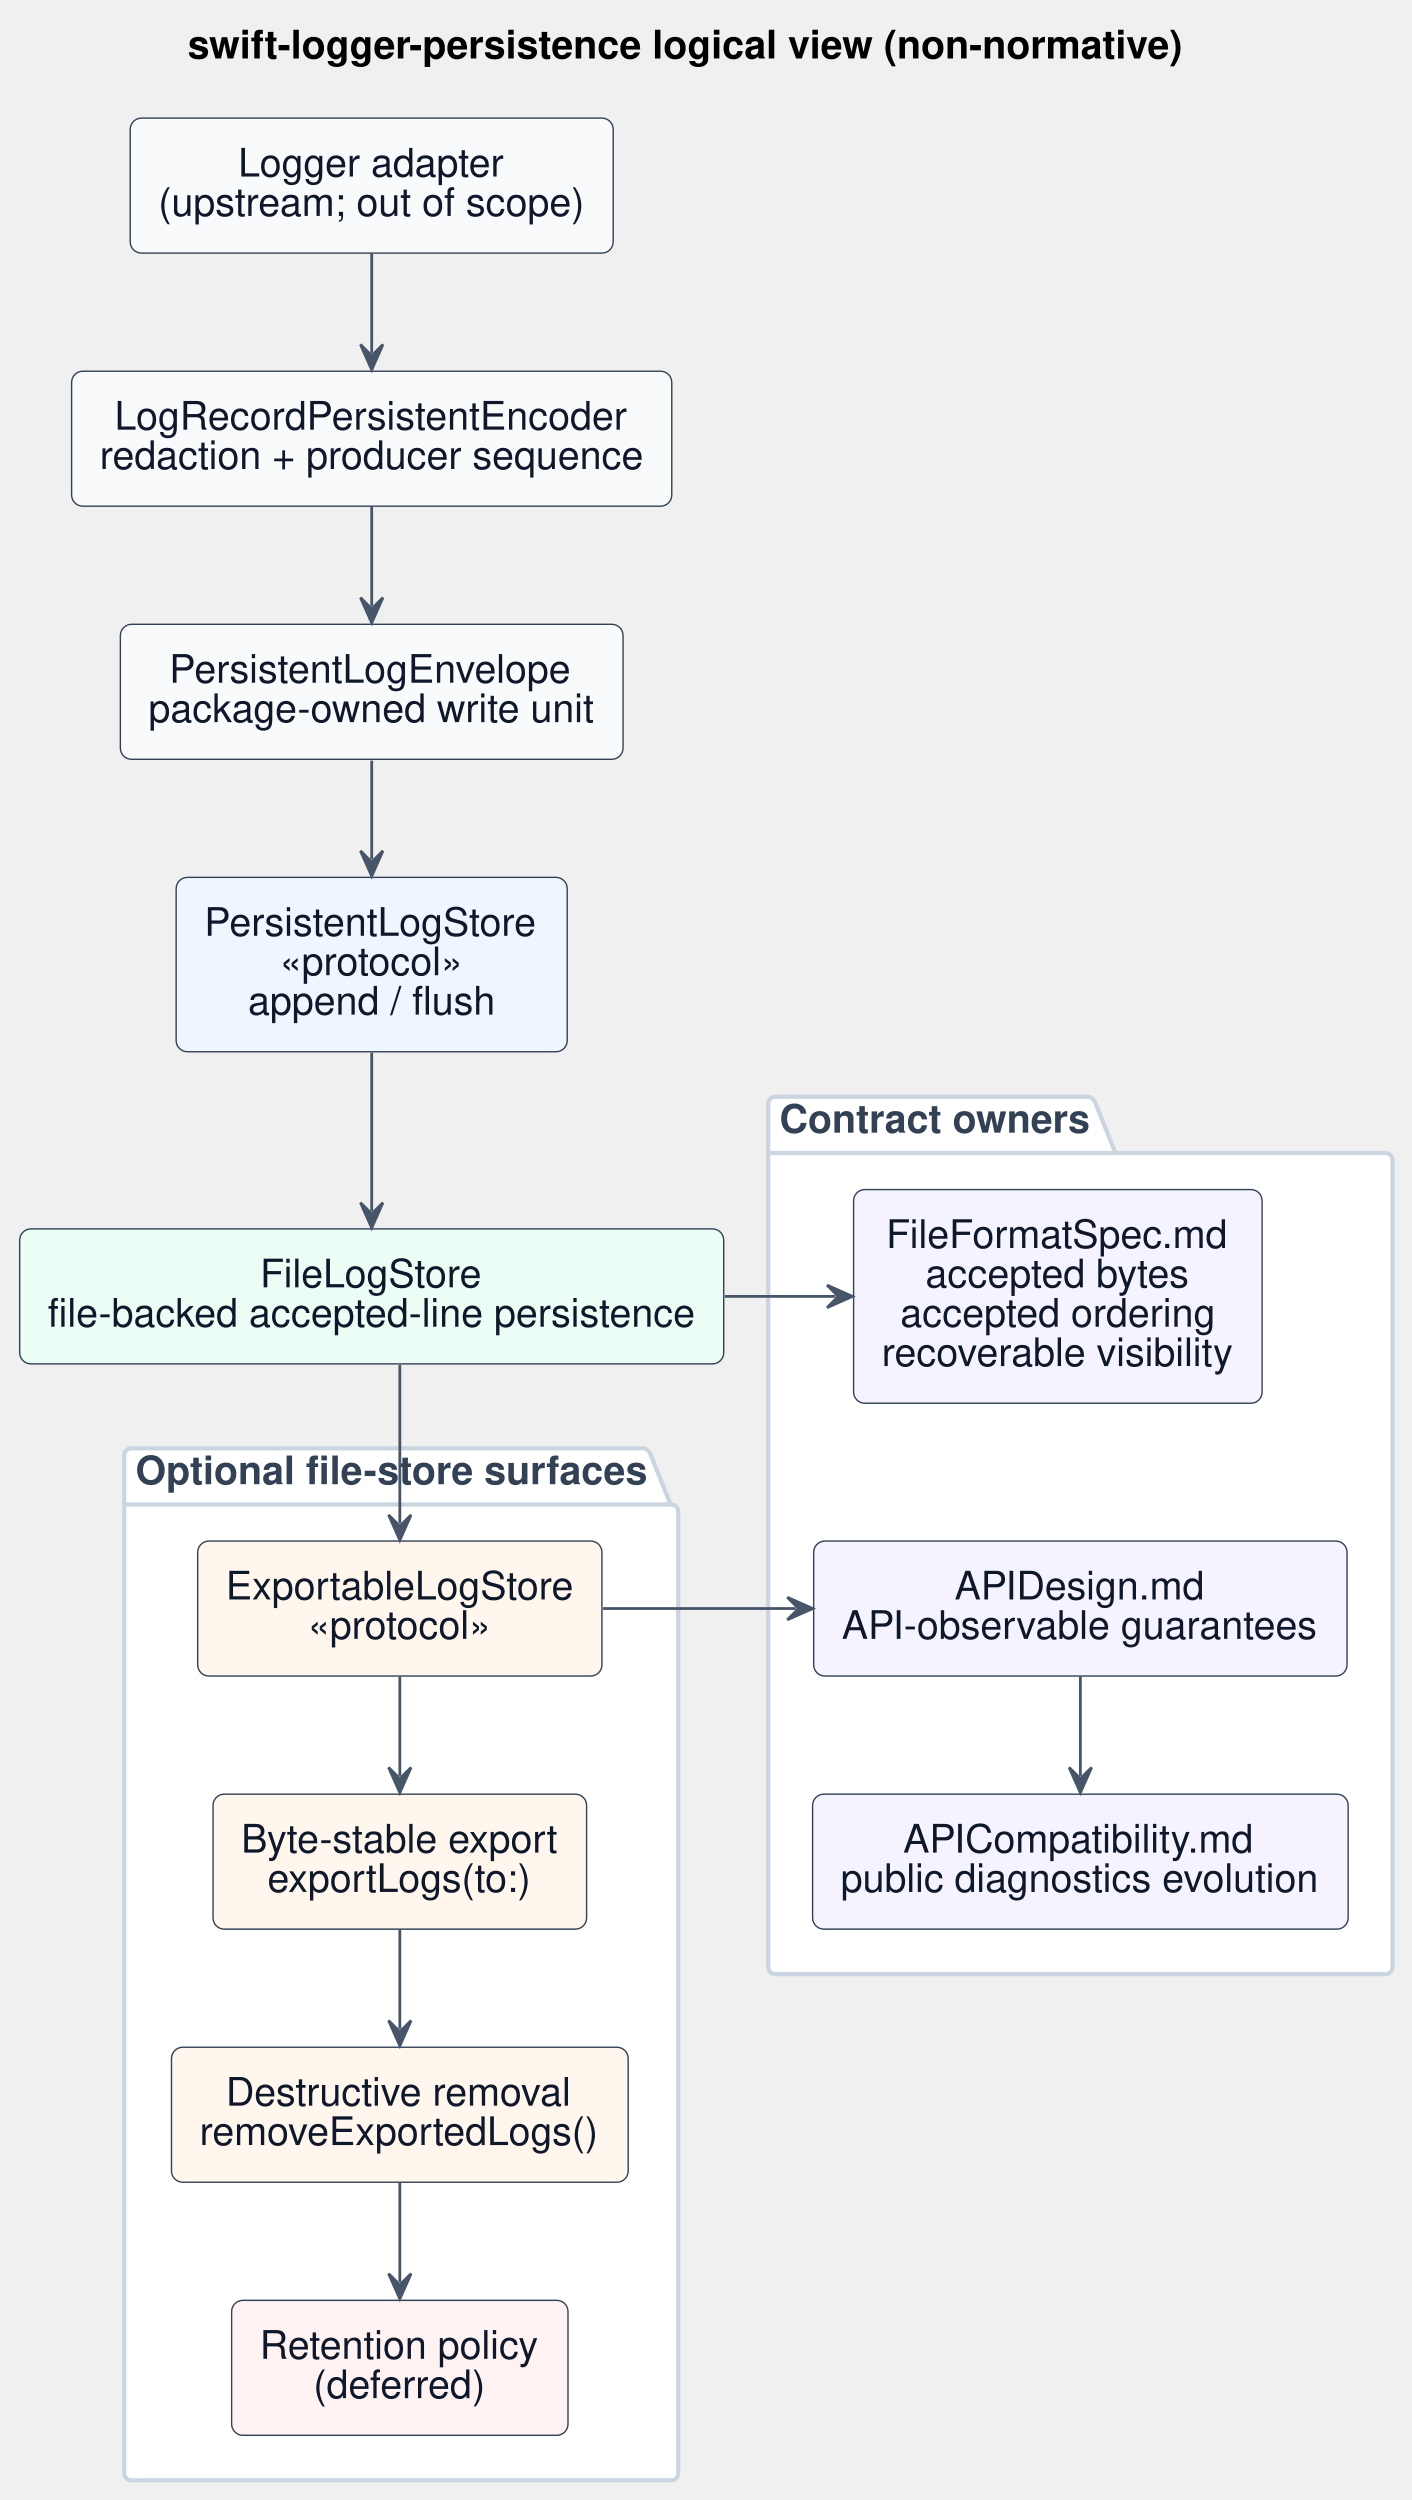
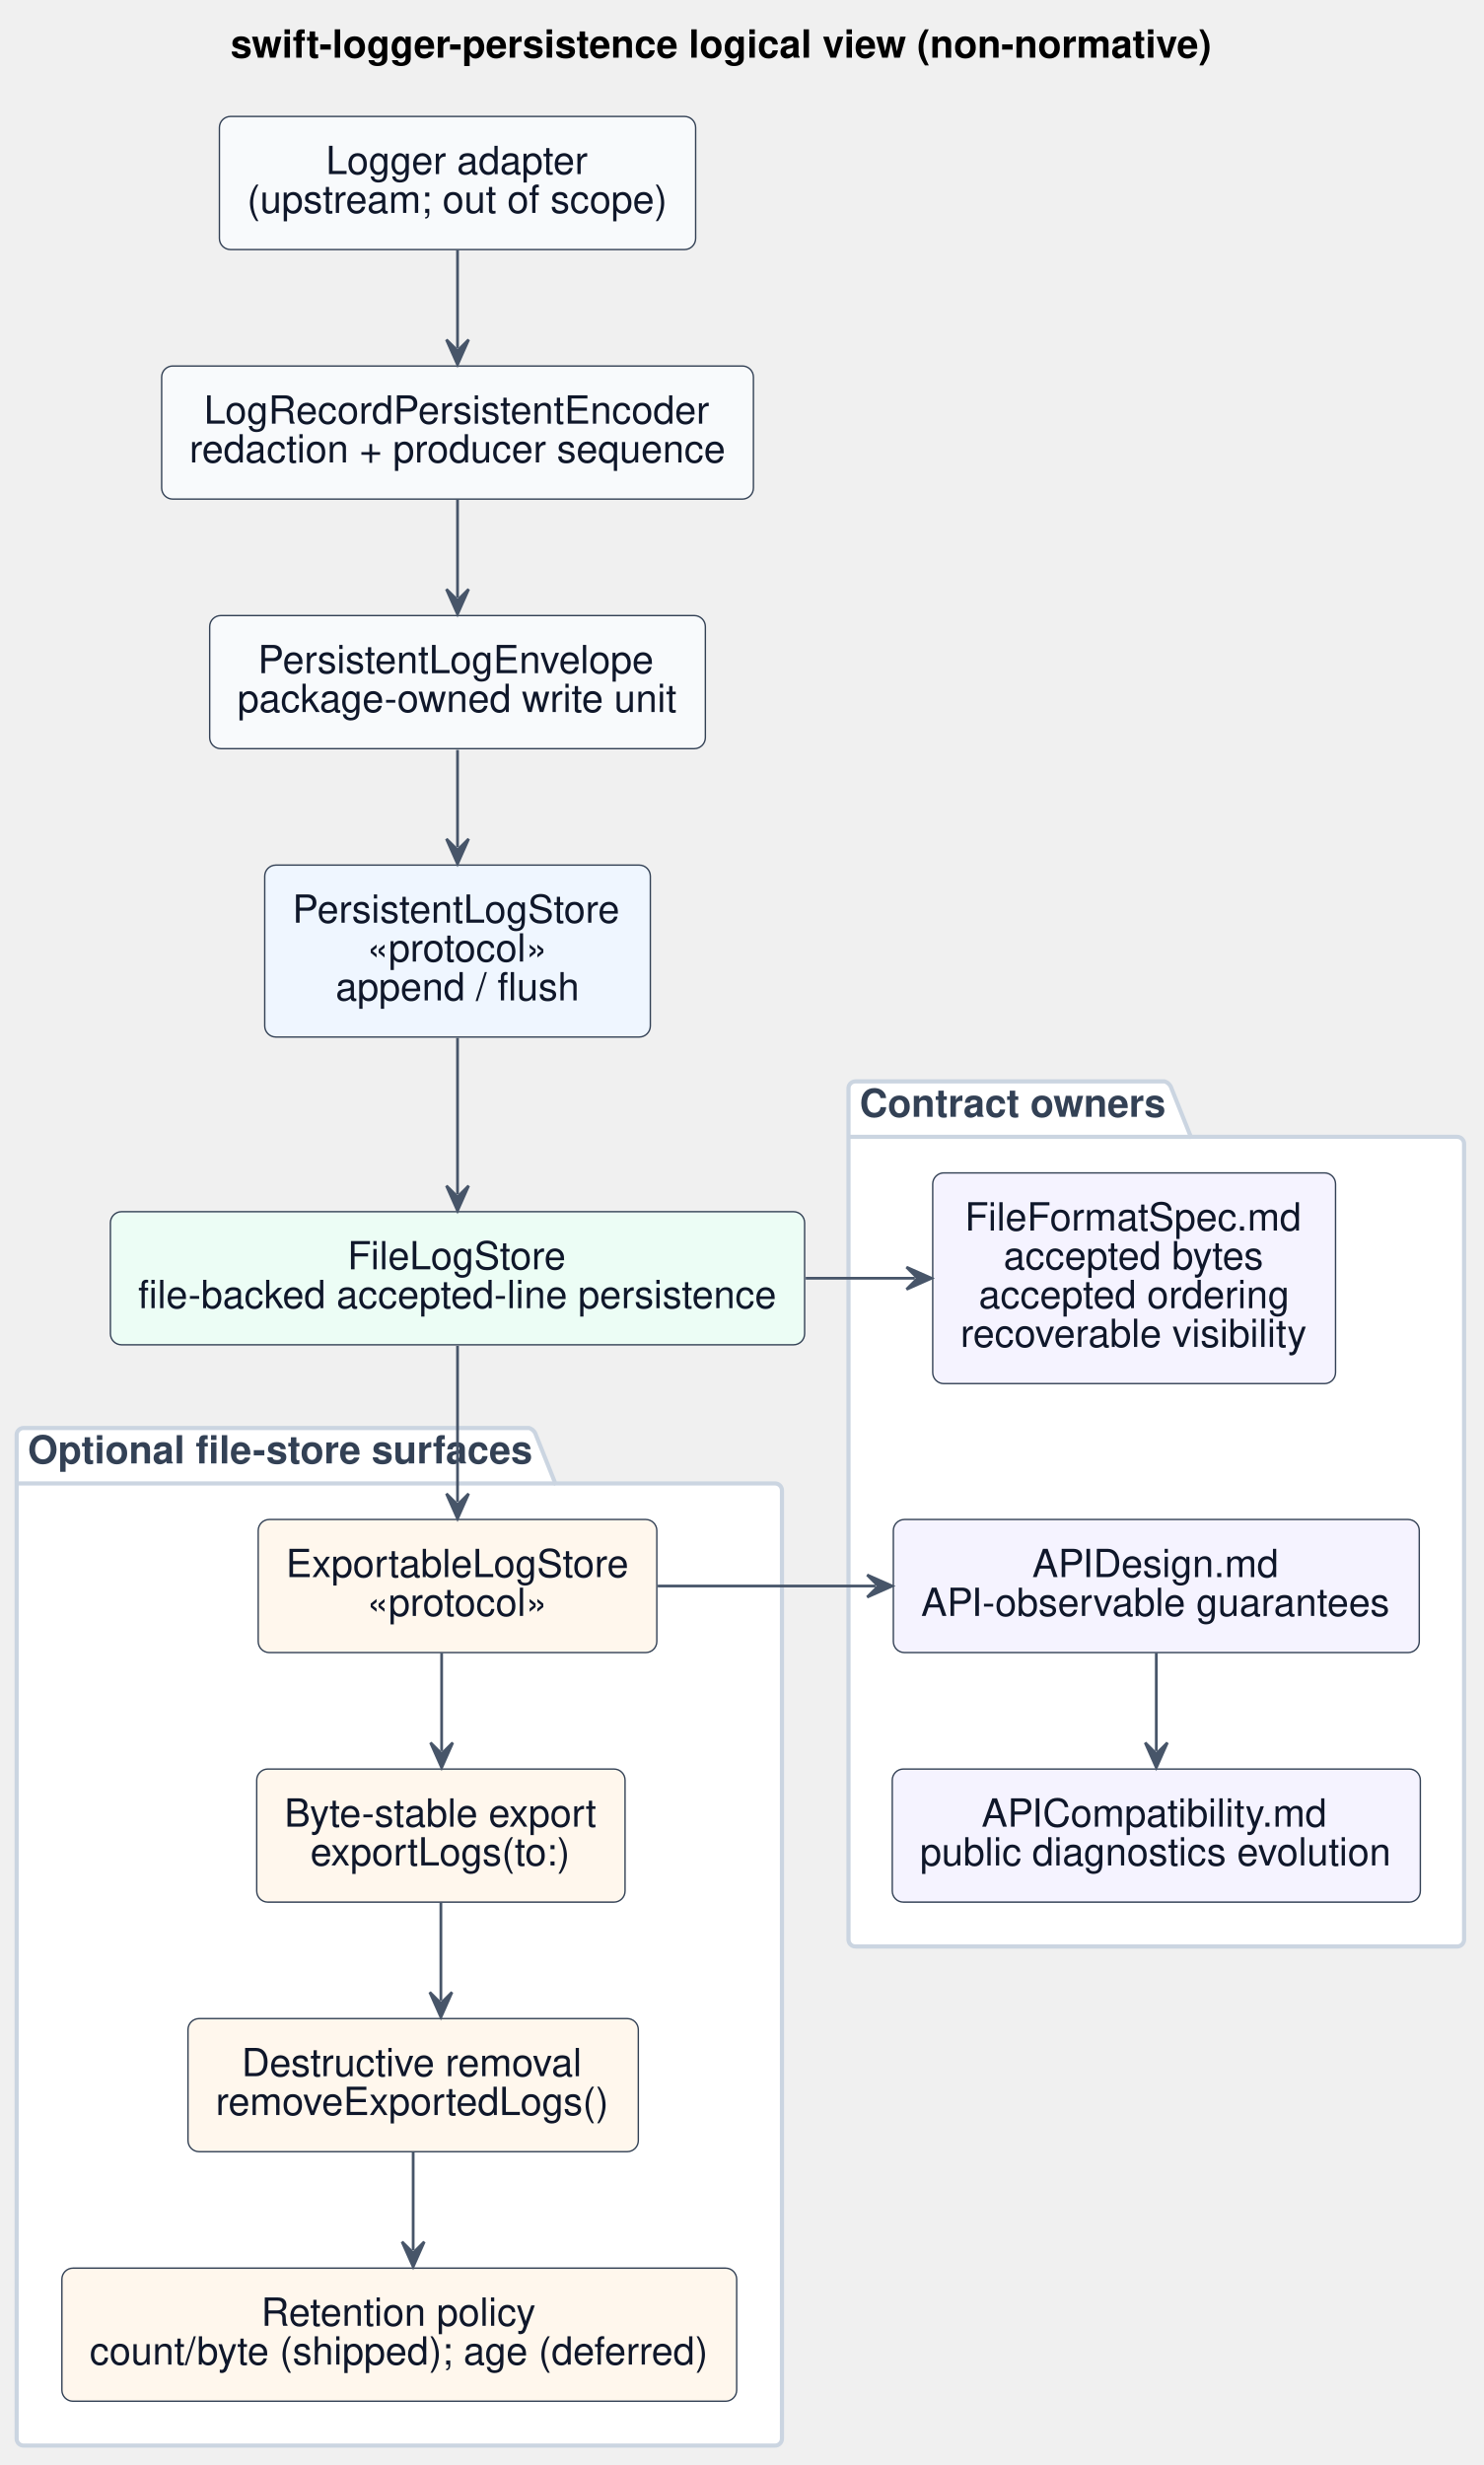
- <svg xmlns="http://www.w3.org/2000/svg" contentStyleType="text/css" data-diagram-type="DESCRIPTION" height="889px" preserveAspectRatio="none" style="width:502px;height:889px;background:#FFFFFF;" version="1.1" viewBox="0 0 502 889" width="502px" zoomAndPan="magnify">
+ <svg xmlns="http://www.w3.org/2000/svg" contentStyleType="text/css" data-diagram-type="DESCRIPTION" height="889px" preserveAspectRatio="none" style="width:535px;height:889px;background:#FFFFFF;" version="1.1" viewBox="0 0 535 889" width="535px" zoomAndPan="magnify">
  <defs />
  <g>
-     <text fill="#000000" font-family="Helvetica" font-size="14" font-weight="bold" lengthAdjust="spacing" textLength="354.731" x="66.725" y="20.78">swift-logger-persistence logical view (non-normative)</text>
+     <text fill="#000000" font-family="Helvetica" font-size="14" font-weight="bold" lengthAdjust="spacing" textLength="354.731" x="83.135" y="20.78">swift-logger-persistence logical view (non-normative)</text>
    <g class="cluster" data-entity="Optional file-store surfaces" data-source-line="33" data-uid="ent0007" id="cluster_Optional file-store surfaces">
-       <path d="M46.68,515 L228.949,515 A3.75,3.75 0 0 1 231.449,517.5 L238.449,535 L238.68,535 A2.5,2.5 0 0 1 241.18,537.5 L241.18,879.5 A2.5,2.5 0 0 1 238.68,882 L46.68,882 A2.5,2.5 0 0 1 44.18,879.5 L44.18,517.5 A2.5,2.5 0 0 1 46.68,515" fill="#FFFFFF" style="stroke:#CBD5E1;stroke-width:1.5;" />
-       <line style="stroke:#CBD5E1;stroke-width:1.5;" x1="44.18" x2="238.449" y1="535" y2="535" />
-       <text fill="#334155" font-family="Helvetica" font-size="14" font-weight="bold" lengthAdjust="spacing" textLength="181.269" x="48.18" y="527.78">Optional file-store surfaces</text>
+       <path d="M8.5,515 L190.769,515 A3.75,3.75 0 0 1 193.269,517.5 L200.269,535 L279.5,535 A2.5,2.5 0 0 1 282,537.5 L282,879.5 A2.5,2.5 0 0 1 279.5,882 L8.5,882 A2.5,2.5 0 0 1 6,879.5 L6,517.5 A2.5,2.5 0 0 1 8.5,515" fill="#FFFFFF" style="stroke:#CBD5E1;stroke-width:1.5;" />
+       <line style="stroke:#CBD5E1;stroke-width:1.5;" x1="6" x2="200.269" y1="535" y2="535" />
+       <text fill="#334155" font-family="Helvetica" font-size="14" font-weight="bold" lengthAdjust="spacing" textLength="181.269" x="10" y="527.78">Optional file-store surfaces</text>
    </g>
    <g class="cluster" data-entity="Contract owners" data-source-line="40" data-uid="ent0012" id="cluster_Contract owners">
-       <path d="M275.68,390 L387.142,390 A3.75,3.75 0 0 1 389.642,392.5 L396.642,410 L492.68,410 A2.5,2.5 0 0 1 495.18,412.5 L495.18,699.5 A2.5,2.5 0 0 1 492.68,702 L275.68,702 A2.5,2.5 0 0 1 273.18,699.5 L273.18,392.5 A2.5,2.5 0 0 1 275.68,390" fill="#FFFFFF" style="stroke:#CBD5E1;stroke-width:1.5;" />
-       <line style="stroke:#CBD5E1;stroke-width:1.5;" x1="273.18" x2="396.642" y1="410" y2="410" />
-       <text fill="#334155" font-family="Helvetica" font-size="14" font-weight="bold" lengthAdjust="spacing" textLength="110.462" x="277.18" y="402.78">Contract owners</text>
+       <path d="M308.5,390 L419.962,390 A3.75,3.75 0 0 1 422.462,392.5 L429.462,410 L525.5,410 A2.5,2.5 0 0 1 528,412.5 L528,699.5 A2.5,2.5 0 0 1 525.5,702 L308.5,702 A2.5,2.5 0 0 1 306,699.5 L306,392.5 A2.5,2.5 0 0 1 308.5,390" fill="#FFFFFF" style="stroke:#CBD5E1;stroke-width:1.5;" />
+       <line style="stroke:#CBD5E1;stroke-width:1.5;" x1="306" x2="429.462" y1="410" y2="410" />
+       <text fill="#334155" font-family="Helvetica" font-size="14" font-weight="bold" lengthAdjust="spacing" textLength="110.462" x="310" y="402.78">Contract owners</text>
    </g>
    <g class="entity" data-entity="Exportable" data-source-line="34" data-uid="ent0008" id="entity_Exportable">
-       <rect fill="#FFF7ED" height="48" rx="4" ry="4" style="stroke:#334155;stroke-width:0.5;" width="143.751" x="70.3" y="548" />
-       <text fill="#0F172A" font-family="Helvetica" font-size="14" lengthAdjust="spacing" textLength="123.751" x="80.3" y="568.78">ExportableLogStore</text>
-       <text fill="#0F172A" font-family="Helvetica" font-size="14" lengthAdjust="spacing" textLength="65.379" x="109.486" y="582.78">«protocol»</text>
+       <rect fill="#FFF7ED" height="48" rx="4" ry="4" style="stroke:#334155;stroke-width:0.5;" width="143.751" x="93.12" y="548" />
+       <text fill="#0F172A" font-family="Helvetica" font-size="14" lengthAdjust="spacing" textLength="123.751" x="103.12" y="568.78">ExportableLogStore</text>
+       <text fill="#0F172A" font-family="Helvetica" font-size="14" lengthAdjust="spacing" textLength="65.379" x="132.306" y="582.78">«protocol»</text>
    </g>
    <g class="entity" data-entity="Export" data-source-line="35" data-uid="ent0009" id="entity_Export">
-       <rect fill="#FFF7ED" height="48" rx="4" ry="4" style="stroke:#334155;stroke-width:0.5;" width="132.834" x="75.76" y="638" />
-       <text fill="#0F172A" font-family="Helvetica" font-size="14" lengthAdjust="spacing" textLength="112.834" x="85.76" y="658.78">Byte-stable export</text>
-       <text fill="#0F172A" font-family="Helvetica" font-size="14" lengthAdjust="spacing" textLength="94.158" x="95.098" y="672.78">exportLogs(to:)</text>
+       <rect fill="#FFF7ED" height="48" rx="4" ry="4" style="stroke:#334155;stroke-width:0.5;" width="132.834" x="92.58" y="638" />
+       <text fill="#0F172A" font-family="Helvetica" font-size="14" lengthAdjust="spacing" textLength="112.834" x="102.58" y="658.78">Byte-stable export</text>
+       <text fill="#0F172A" font-family="Helvetica" font-size="14" lengthAdjust="spacing" textLength="94.158" x="111.918" y="672.78">exportLogs(to:)</text>
    </g>
    <g class="entity" data-entity="Remove" data-source-line="36" data-uid="ent0010" id="entity_Remove">
-       <rect fill="#FFF7ED" height="48" rx="4" ry="4" style="stroke:#334155;stroke-width:0.5;" width="162.399" x="60.98" y="728" />
-       <text fill="#0F172A" font-family="Helvetica" font-size="14" lengthAdjust="spacing" textLength="123.703" x="80.328" y="748.78">Destructive removal</text>
-       <text fill="#0F172A" font-family="Helvetica" font-size="14" lengthAdjust="spacing" textLength="142.399" x="70.98" y="762.78">removeExportedLogs()</text>
+       <rect fill="#FFF7ED" height="48" rx="4" ry="4" style="stroke:#334155;stroke-width:0.5;" width="162.399" x="67.8" y="728" />
+       <text fill="#0F172A" font-family="Helvetica" font-size="14" lengthAdjust="spacing" textLength="123.703" x="87.148" y="748.78">Destructive removal</text>
+       <text fill="#0F172A" font-family="Helvetica" font-size="14" lengthAdjust="spacing" textLength="142.399" x="77.8" y="762.78">removeExportedLogs()</text>
    </g>
    <g class="entity" data-entity="Retention" data-source-line="37" data-uid="ent0011" id="entity_Retention">
-       <rect fill="#FEF2F2" height="48" rx="4" ry="4" style="stroke:#334155;stroke-width:0.5;" width="119.613" x="82.37" y="818" />
-       <text fill="#0F172A" font-family="Helvetica" font-size="14" lengthAdjust="spacing" textLength="99.613" x="92.37" y="838.78">Retention policy</text>
-       <text fill="#0F172A" font-family="Helvetica" font-size="14" lengthAdjust="spacing" textLength="61.469" x="111.442" y="852.78">(deferred)</text>
+       <rect fill="#FFF7ED" height="48" rx="4" ry="4" style="stroke:#334155;stroke-width:0.5;" width="243.351" x="22.32" y="818" />
+       <text fill="#0F172A" font-family="Helvetica" font-size="14" lengthAdjust="spacing" textLength="99.613" x="94.189" y="838.78">Retention policy</text>
+       <text fill="#0F172A" font-family="Helvetica" font-size="14" lengthAdjust="spacing" textLength="223.351" x="32.32" y="852.78">count/byte (shipped); age (deferred)</text>
    </g>
    <g class="entity" data-entity="Format" data-source-line="41" data-uid="ent0013" id="entity_Format">
-       <rect fill="#F5F3FF" height="76" rx="4" ry="4" style="stroke:#334155;stroke-width:0.5;" width="145.269" x="303.54" y="423" />
-       <text fill="#0F172A" font-family="Helvetica" font-size="14" lengthAdjust="spacing" textLength="122.144" x="315.102" y="443.78">FileFormatSpec.md</text>
-       <text fill="#0F172A" font-family="Helvetica" font-size="14" lengthAdjust="spacing" textLength="94.172" x="329.088" y="457.78">accepted bytes</text>
-       <text fill="#0F172A" font-family="Helvetica" font-size="14" lengthAdjust="spacing" textLength="112.075" x="320.137" y="471.78">accepted ordering</text>
-       <text fill="#0F172A" font-family="Helvetica" font-size="14" lengthAdjust="spacing" textLength="125.269" x="313.54" y="485.78">recoverable visibility</text>
+       <rect fill="#F5F3FF" height="76" rx="4" ry="4" style="stroke:#334155;stroke-width:0.5;" width="145.269" x="336.37" y="423" />
+       <text fill="#0F172A" font-family="Helvetica" font-size="14" lengthAdjust="spacing" textLength="122.144" x="347.932" y="443.78">FileFormatSpec.md</text>
+       <text fill="#0F172A" font-family="Helvetica" font-size="14" lengthAdjust="spacing" textLength="94.172" x="361.918" y="457.78">accepted bytes</text>
+       <text fill="#0F172A" font-family="Helvetica" font-size="14" lengthAdjust="spacing" textLength="112.075" x="352.967" y="471.78">accepted ordering</text>
+       <text fill="#0F172A" font-family="Helvetica" font-size="14" lengthAdjust="spacing" textLength="125.269" x="346.37" y="485.78">recoverable visibility</text>
    </g>
    <g class="entity" data-entity="API" data-source-line="42" data-uid="ent0014" id="entity_API">
-       <rect fill="#F5F3FF" height="48" rx="4" ry="4" style="stroke:#334155;stroke-width:0.5;" width="189.661" x="289.34" y="548" />
-       <text fill="#0F172A" font-family="Helvetica" font-size="14" lengthAdjust="spacing" textLength="89.482" x="339.429" y="568.78">APIDesign.md</text>
-       <text fill="#0F172A" font-family="Helvetica" font-size="14" lengthAdjust="spacing" textLength="169.661" x="299.34" y="582.78">API-observable guarantees</text>
+       <rect fill="#F5F3FF" height="48" rx="4" ry="4" style="stroke:#334155;stroke-width:0.5;" width="189.661" x="322.17" y="548" />
+       <text fill="#0F172A" font-family="Helvetica" font-size="14" lengthAdjust="spacing" textLength="89.482" x="372.259" y="568.78">APIDesign.md</text>
+       <text fill="#0F172A" font-family="Helvetica" font-size="14" lengthAdjust="spacing" textLength="169.661" x="332.17" y="582.78">API-observable guarantees</text>
    </g>
    <g class="entity" data-entity="Compatibility" data-source-line="43" data-uid="ent0015" id="entity_Compatibility">
-       <rect fill="#F5F3FF" height="48" rx="4" ry="4" style="stroke:#334155;stroke-width:0.5;" width="190.44" x="288.96" y="638" />
-       <text fill="#0F172A" font-family="Helvetica" font-size="14" lengthAdjust="spacing" textLength="126.041" x="321.16" y="658.78">APICompatibility.md</text>
-       <text fill="#0F172A" font-family="Helvetica" font-size="14" lengthAdjust="spacing" textLength="170.44" x="298.96" y="672.78">public diagnostics evolution</text>
+       <rect fill="#F5F3FF" height="48" rx="4" ry="4" style="stroke:#334155;stroke-width:0.5;" width="190.44" x="321.78" y="638" />
+       <text fill="#0F172A" font-family="Helvetica" font-size="14" lengthAdjust="spacing" textLength="126.041" x="353.98" y="658.78">APICompatibility.md</text>
+       <text fill="#0F172A" font-family="Helvetica" font-size="14" lengthAdjust="spacing" textLength="170.44" x="331.78" y="672.78">public diagnostics evolution</text>
    </g>
    <g class="entity" data-entity="Adapter" data-source-line="27" data-uid="ent0002" id="entity_Adapter">
-       <rect fill="#F8FAFC" height="48" rx="4" ry="4" style="stroke:#334155;stroke-width:0.5;" width="171.737" x="46.31" y="42" />
-       <text fill="#0F172A" font-family="Helvetica" font-size="14" lengthAdjust="spacing" textLength="94.965" x="84.696" y="62.78">Logger adapter</text>
-       <text fill="#0F172A" font-family="Helvetica" font-size="14" lengthAdjust="spacing" textLength="151.737" x="56.31" y="76.78">(upstream; out of scope)</text>
+       <rect fill="#F8FAFC" height="48" rx="4" ry="4" style="stroke:#334155;stroke-width:0.5;" width="171.737" x="79.13" y="42" />
+       <text fill="#0F172A" font-family="Helvetica" font-size="14" lengthAdjust="spacing" textLength="94.965" x="117.516" y="62.78">Logger adapter</text>
+       <text fill="#0F172A" font-family="Helvetica" font-size="14" lengthAdjust="spacing" textLength="151.737" x="89.13" y="76.78">(upstream; out of scope)</text>
    </g>
    <g class="entity" data-entity="Encoder" data-source-line="28" data-uid="ent0003" id="entity_Encoder">
-       <rect fill="#F8FAFC" height="48" rx="4" ry="4" style="stroke:#334155;stroke-width:0.5;" width="213.409" x="25.47" y="132" />
-       <text fill="#0F172A" font-family="Helvetica" font-size="14" lengthAdjust="spacing" textLength="182.882" x="40.734" y="152.78">LogRecordPersistentEncoder</text>
-       <text fill="#0F172A" font-family="Helvetica" font-size="14" lengthAdjust="spacing" textLength="193.409" x="35.47" y="166.78">redaction + producer sequence</text>
+       <rect fill="#F8FAFC" height="48" rx="4" ry="4" style="stroke:#334155;stroke-width:0.5;" width="213.409" x="58.3" y="132" />
+       <text fill="#0F172A" font-family="Helvetica" font-size="14" lengthAdjust="spacing" textLength="182.882" x="73.564" y="152.78">LogRecordPersistentEncoder</text>
+       <text fill="#0F172A" font-family="Helvetica" font-size="14" lengthAdjust="spacing" textLength="193.409" x="68.3" y="166.78">redaction + producer sequence</text>
    </g>
    <g class="entity" data-entity="Envelope" data-source-line="29" data-uid="ent0004" id="entity_Envelope">
-       <rect fill="#F8FAFC" height="48" rx="4" ry="4" style="stroke:#334155;stroke-width:0.5;" width="178.758" x="42.8" y="222" />
-       <text fill="#0F172A" font-family="Helvetica" font-size="14" lengthAdjust="spacing" textLength="143.985" x="60.186" y="242.78">PersistentLogEnvelope</text>
-       <text fill="#0F172A" font-family="Helvetica" font-size="14" lengthAdjust="spacing" textLength="158.758" x="52.8" y="256.78">package-owned write unit</text>
+       <rect fill="#F8FAFC" height="48" rx="4" ry="4" style="stroke:#334155;stroke-width:0.5;" width="178.758" x="75.62" y="222" />
+       <text fill="#0F172A" font-family="Helvetica" font-size="14" lengthAdjust="spacing" textLength="143.985" x="93.006" y="242.78">PersistentLogEnvelope</text>
+       <text fill="#0F172A" font-family="Helvetica" font-size="14" lengthAdjust="spacing" textLength="158.758" x="85.62" y="256.78">package-owned write unit</text>
    </g>
    <g class="entity" data-entity="Store" data-source-line="30" data-uid="ent0005" id="entity_Store">
-       <rect fill="#EFF6FF" height="62" rx="4" ry="4" style="stroke:#334155;stroke-width:0.5;" width="139.068" x="62.64" y="312" />
-       <text fill="#0F172A" font-family="Helvetica" font-size="14" lengthAdjust="spacing" textLength="119.068" x="72.64" y="332.78">PersistentLogStore</text>
-       <text fill="#0F172A" font-family="Helvetica" font-size="14" lengthAdjust="spacing" textLength="65.379" x="99.485" y="346.78">«protocol»</text>
-       <text fill="#0F172A" font-family="Helvetica" font-size="14" lengthAdjust="spacing" textLength="87.958" x="88.195" y="360.78">append / flush</text>
+       <rect fill="#EFF6FF" height="62" rx="4" ry="4" style="stroke:#334155;stroke-width:0.5;" width="139.068" x="95.47" y="312" />
+       <text fill="#0F172A" font-family="Helvetica" font-size="14" lengthAdjust="spacing" textLength="119.068" x="105.47" y="332.78">PersistentLogStore</text>
+       <text fill="#0F172A" font-family="Helvetica" font-size="14" lengthAdjust="spacing" textLength="65.379" x="132.315" y="346.78">«protocol»</text>
+       <text fill="#0F172A" font-family="Helvetica" font-size="14" lengthAdjust="spacing" textLength="87.958" x="121.025" y="360.78">append / flush</text>
    </g>
    <g class="entity" data-entity="FileStore" data-source-line="31" data-uid="ent0006" id="entity_FileStore">
-       <rect fill="#ECFDF5" height="48" rx="4" ry="4" style="stroke:#334155;stroke-width:0.5;" width="250.351" x="7" y="437" />
-       <text fill="#0F172A" font-family="Helvetica" font-size="14" lengthAdjust="spacing" textLength="79.379" x="92.486" y="457.78">FileLogStore</text>
-       <text fill="#0F172A" font-family="Helvetica" font-size="14" lengthAdjust="spacing" textLength="230.351" x="17" y="471.78">file-backed accepted-line persistence</text>
+       <rect fill="#ECFDF5" height="48" rx="4" ry="4" style="stroke:#334155;stroke-width:0.5;" width="250.351" x="39.82" y="437" />
+       <text fill="#0F172A" font-family="Helvetica" font-size="14" lengthAdjust="spacing" textLength="79.379" x="125.306" y="457.78">FileLogStore</text>
+       <text fill="#0F172A" font-family="Helvetica" font-size="14" lengthAdjust="spacing" textLength="230.351" x="49.82" y="471.78">file-backed accepted-line persistence</text>
    </g>
    <g class="link" data-entity-1="Adapter" data-entity-2="Encoder" data-source-line="46" data-uid="lnk16" id="link_Adapter_Encoder">
-       <path d="M132.18,90.12 C132.18,102.93 132.18,112.64 132.18,125.5" fill="none" id="Adapter-to-Encoder" style="stroke:#475569;stroke-width:1;" />
-       <polygon fill="#475569" points="132.18,131.5,136.18,122.5,132.18,126.5,128.18,122.5,132.18,131.5" style="stroke:#475569;stroke-width:1;" />
+       <path d="M165,90.12 C165,102.93 165,112.64 165,125.5" fill="none" id="Adapter-to-Encoder" style="stroke:#475569;stroke-width:1;" />
+       <polygon fill="#475569" points="165,131.5,169,122.5,165,126.5,161,122.5,165,131.5" style="stroke:#475569;stroke-width:1;" />
    </g>
    <g class="link" data-entity-1="Encoder" data-entity-2="Envelope" data-source-line="47" data-uid="lnk17" id="link_Encoder_Envelope">
-       <path d="M132.18,180.12 C132.18,192.93 132.18,202.64 132.18,215.5" fill="none" id="Encoder-to-Envelope" style="stroke:#475569;stroke-width:1;" />
-       <polygon fill="#475569" points="132.18,221.5,136.18,212.5,132.18,216.5,128.18,212.5,132.18,221.5" style="stroke:#475569;stroke-width:1;" />
+       <path d="M165,180.12 C165,192.93 165,202.64 165,215.5" fill="none" id="Encoder-to-Envelope" style="stroke:#475569;stroke-width:1;" />
+       <polygon fill="#475569" points="165,221.5,169,212.5,165,216.5,161,212.5,165,221.5" style="stroke:#475569;stroke-width:1;" />
    </g>
    <g class="link" data-entity-1="Envelope" data-entity-2="Store" data-source-line="48" data-uid="lnk18" id="link_Envelope_Store">
-       <path d="M132.18,270.48 C132.18,282.94 132.18,292.23 132.18,305.55" fill="none" id="Envelope-to-Store" style="stroke:#475569;stroke-width:1;" />
-       <polygon fill="#475569" points="132.18,311.55,136.18,302.55,132.18,306.55,128.18,302.55,132.18,311.55" style="stroke:#475569;stroke-width:1;" />
+       <path d="M165,270.48 C165,282.94 165,292.23 165,305.55" fill="none" id="Envelope-to-Store" style="stroke:#475569;stroke-width:1;" />
+       <polygon fill="#475569" points="165,311.55,169,302.55,165,306.55,161,302.55,165,311.55" style="stroke:#475569;stroke-width:1;" />
    </g>
    <g class="link" data-entity-1="Store" data-entity-2="FileStore" data-source-line="49" data-uid="lnk19" id="link_Store_FileStore">
-       <path d="M132.18,374.31 C132.18,393.84 132.18,412.6 132.18,430.65" fill="none" id="Store-to-FileStore" style="stroke:#475569;stroke-width:1;" />
-       <polygon fill="#475569" points="132.18,436.65,136.18,427.65,132.18,431.65,128.18,427.65,132.18,436.65" style="stroke:#475569;stroke-width:1;" />
+       <path d="M165,374.31 C165,393.84 165,412.6 165,430.65" fill="none" id="Store-to-FileStore" style="stroke:#475569;stroke-width:1;" />
+       <polygon fill="#475569" points="165,436.65,169,427.65,165,431.65,161,427.65,165,436.65" style="stroke:#475569;stroke-width:1;" />
    </g>
    <g class="link" data-entity-1="FileStore" data-entity-2="Exportable" data-source-line="51" data-uid="lnk20" id="link_FileStore_Exportable">
-       <path d="M142.18,485.36 C142.18,503.87 142.18,523.2 142.18,541.7" fill="none" id="FileStore-to-Exportable" style="stroke:#475569;stroke-width:1;" />
-       <polygon fill="#475569" points="142.18,547.7,146.18,538.7,142.18,542.7,138.18,538.7,142.18,547.7" style="stroke:#475569;stroke-width:1;" />
+       <path d="M165,485.36 C165,503.87 165,523.2 165,541.7" fill="none" id="FileStore-to-Exportable" style="stroke:#475569;stroke-width:1;" />
+       <polygon fill="#475569" points="165,547.7,169,538.7,165,542.7,161,538.7,165,547.7" style="stroke:#475569;stroke-width:1;" />
    </g>
    <g class="link" data-entity-1="Exportable" data-entity-2="Export" data-source-line="52" data-uid="lnk21" id="link_Exportable_Export">
-       <path d="M142.18,596.12 C142.18,608.93 142.18,618.64 142.18,631.5" fill="none" id="Exportable-to-Export" style="stroke:#475569;stroke-width:1;" />
-       <polygon fill="#475569" points="142.18,637.5,146.18,628.5,142.18,632.5,138.18,628.5,142.18,637.5" style="stroke:#475569;stroke-width:1;" />
+       <path d="M159.27,596.12 C159.27,608.93 159.27,618.64 159.27,631.5" fill="none" id="Exportable-to-Export" style="stroke:#475569;stroke-width:1;" />
+       <polygon fill="#475569" points="159.27,637.5,163.27,628.5,159.27,632.5,155.27,628.5,159.27,637.5" style="stroke:#475569;stroke-width:1;" />
    </g>
    <g class="link" data-entity-1="Export" data-entity-2="Remove" data-source-line="53" data-uid="lnk22" id="link_Export_Remove">
-       <path d="M142.18,686.12 C142.18,698.93 142.18,708.64 142.18,721.5" fill="none" id="Export-to-Remove" style="stroke:#475569;stroke-width:1;" />
-       <polygon fill="#475569" points="142.18,727.5,146.18,718.5,142.18,722.5,138.18,718.5,142.18,727.5" style="stroke:#475569;stroke-width:1;" />
+       <path d="M159,686.12 C159,698.93 159,708.64 159,721.5" fill="none" id="Export-to-Remove" style="stroke:#475569;stroke-width:1;" />
+       <polygon fill="#475569" points="159,727.5,163,718.5,159,722.5,155,718.5,159,727.5" style="stroke:#475569;stroke-width:1;" />
    </g>
    <g class="link" data-entity-1="Remove" data-entity-2="Retention" data-source-line="54" data-uid="lnk23" id="link_Remove_Retention">
-       <path d="M142.18,776.12 C142.18,788.93 142.18,798.64 142.18,811.5" fill="none" id="Remove-to-Retention" style="stroke:#475569;stroke-width:1;" />
-       <polygon fill="#475569" points="142.18,817.5,146.18,808.5,142.18,812.5,138.18,808.5,142.18,817.5" style="stroke:#475569;stroke-width:1;" />
+       <path d="M149,776.12 C149,788.93 149,798.64 149,811.5" fill="none" id="Remove-to-Retention" style="stroke:#475569;stroke-width:1;" />
+       <polygon fill="#475569" points="149,817.5,153,808.5,149,812.5,145,808.5,149,817.5" style="stroke:#475569;stroke-width:1;" />
    </g>
    <g class="link" data-entity-1="FileStore" data-entity-2="Format" data-source-line="56" data-uid="lnk24" id="link_FileStore_Format">
-       <path d="M257.75,461 C273.28,461 282.73,461 297.1,461" fill="none" id="FileStore-to-Format" style="stroke:#475569;stroke-width:1;" />
-       <polygon fill="#475569" points="303.1,461,294.1,457,298.1,461,294.1,465,303.1,461" style="stroke:#475569;stroke-width:1;" />
+       <path d="M290.57,461 C306.1,461 315.56,461 329.92,461" fill="none" id="FileStore-to-Format" style="stroke:#475569;stroke-width:1;" />
+       <polygon fill="#475569" points="335.92,461,326.92,457,330.92,461,326.92,465,335.92,461" style="stroke:#475569;stroke-width:1;" />
    </g>
    <g class="link" data-entity-1="Exportable" data-entity-2="API" data-source-line="57" data-uid="lnk25" id="link_Exportable_API">
-       <path d="M214.46,572 C237.85,572 258.17,572 282.97,572" fill="none" id="Exportable-to-API" style="stroke:#475569;stroke-width:1;" />
-       <polygon fill="#475569" points="288.97,572,279.97,568,283.97,572,279.97,576,288.97,572" style="stroke:#475569;stroke-width:1;" />
+       <path d="M237.21,572 C263.54,572 287.72,572 315.74,572" fill="none" id="Exportable-to-API" style="stroke:#475569;stroke-width:1;" />
+       <polygon fill="#475569" points="321.74,572,312.74,568,316.74,572,312.74,576,321.74,572" style="stroke:#475569;stroke-width:1;" />
    </g>
    <g class="link" data-entity-1="API" data-entity-2="Compatibility" data-source-line="58" data-uid="lnk26" id="link_API_Compatibility">
-       <path d="M384.18,596.12 C384.18,608.93 384.18,618.64 384.18,631.5" fill="none" id="API-to-Compatibility" style="stroke:#475569;stroke-width:1;" />
-       <polygon fill="#475569" points="384.18,637.5,388.18,628.5,384.18,632.5,380.18,628.5,384.18,637.5" style="stroke:#475569;stroke-width:1;" />
+       <path d="M417,596.12 C417,608.93 417,618.64 417,631.5" fill="none" id="API-to-Compatibility" style="stroke:#475569;stroke-width:1;" />
+       <polygon fill="#475569" points="417,637.5,421,628.5,417,632.5,413,628.5,417,637.5" style="stroke:#475569;stroke-width:1;" />
    </g>
  </g>
</svg>
